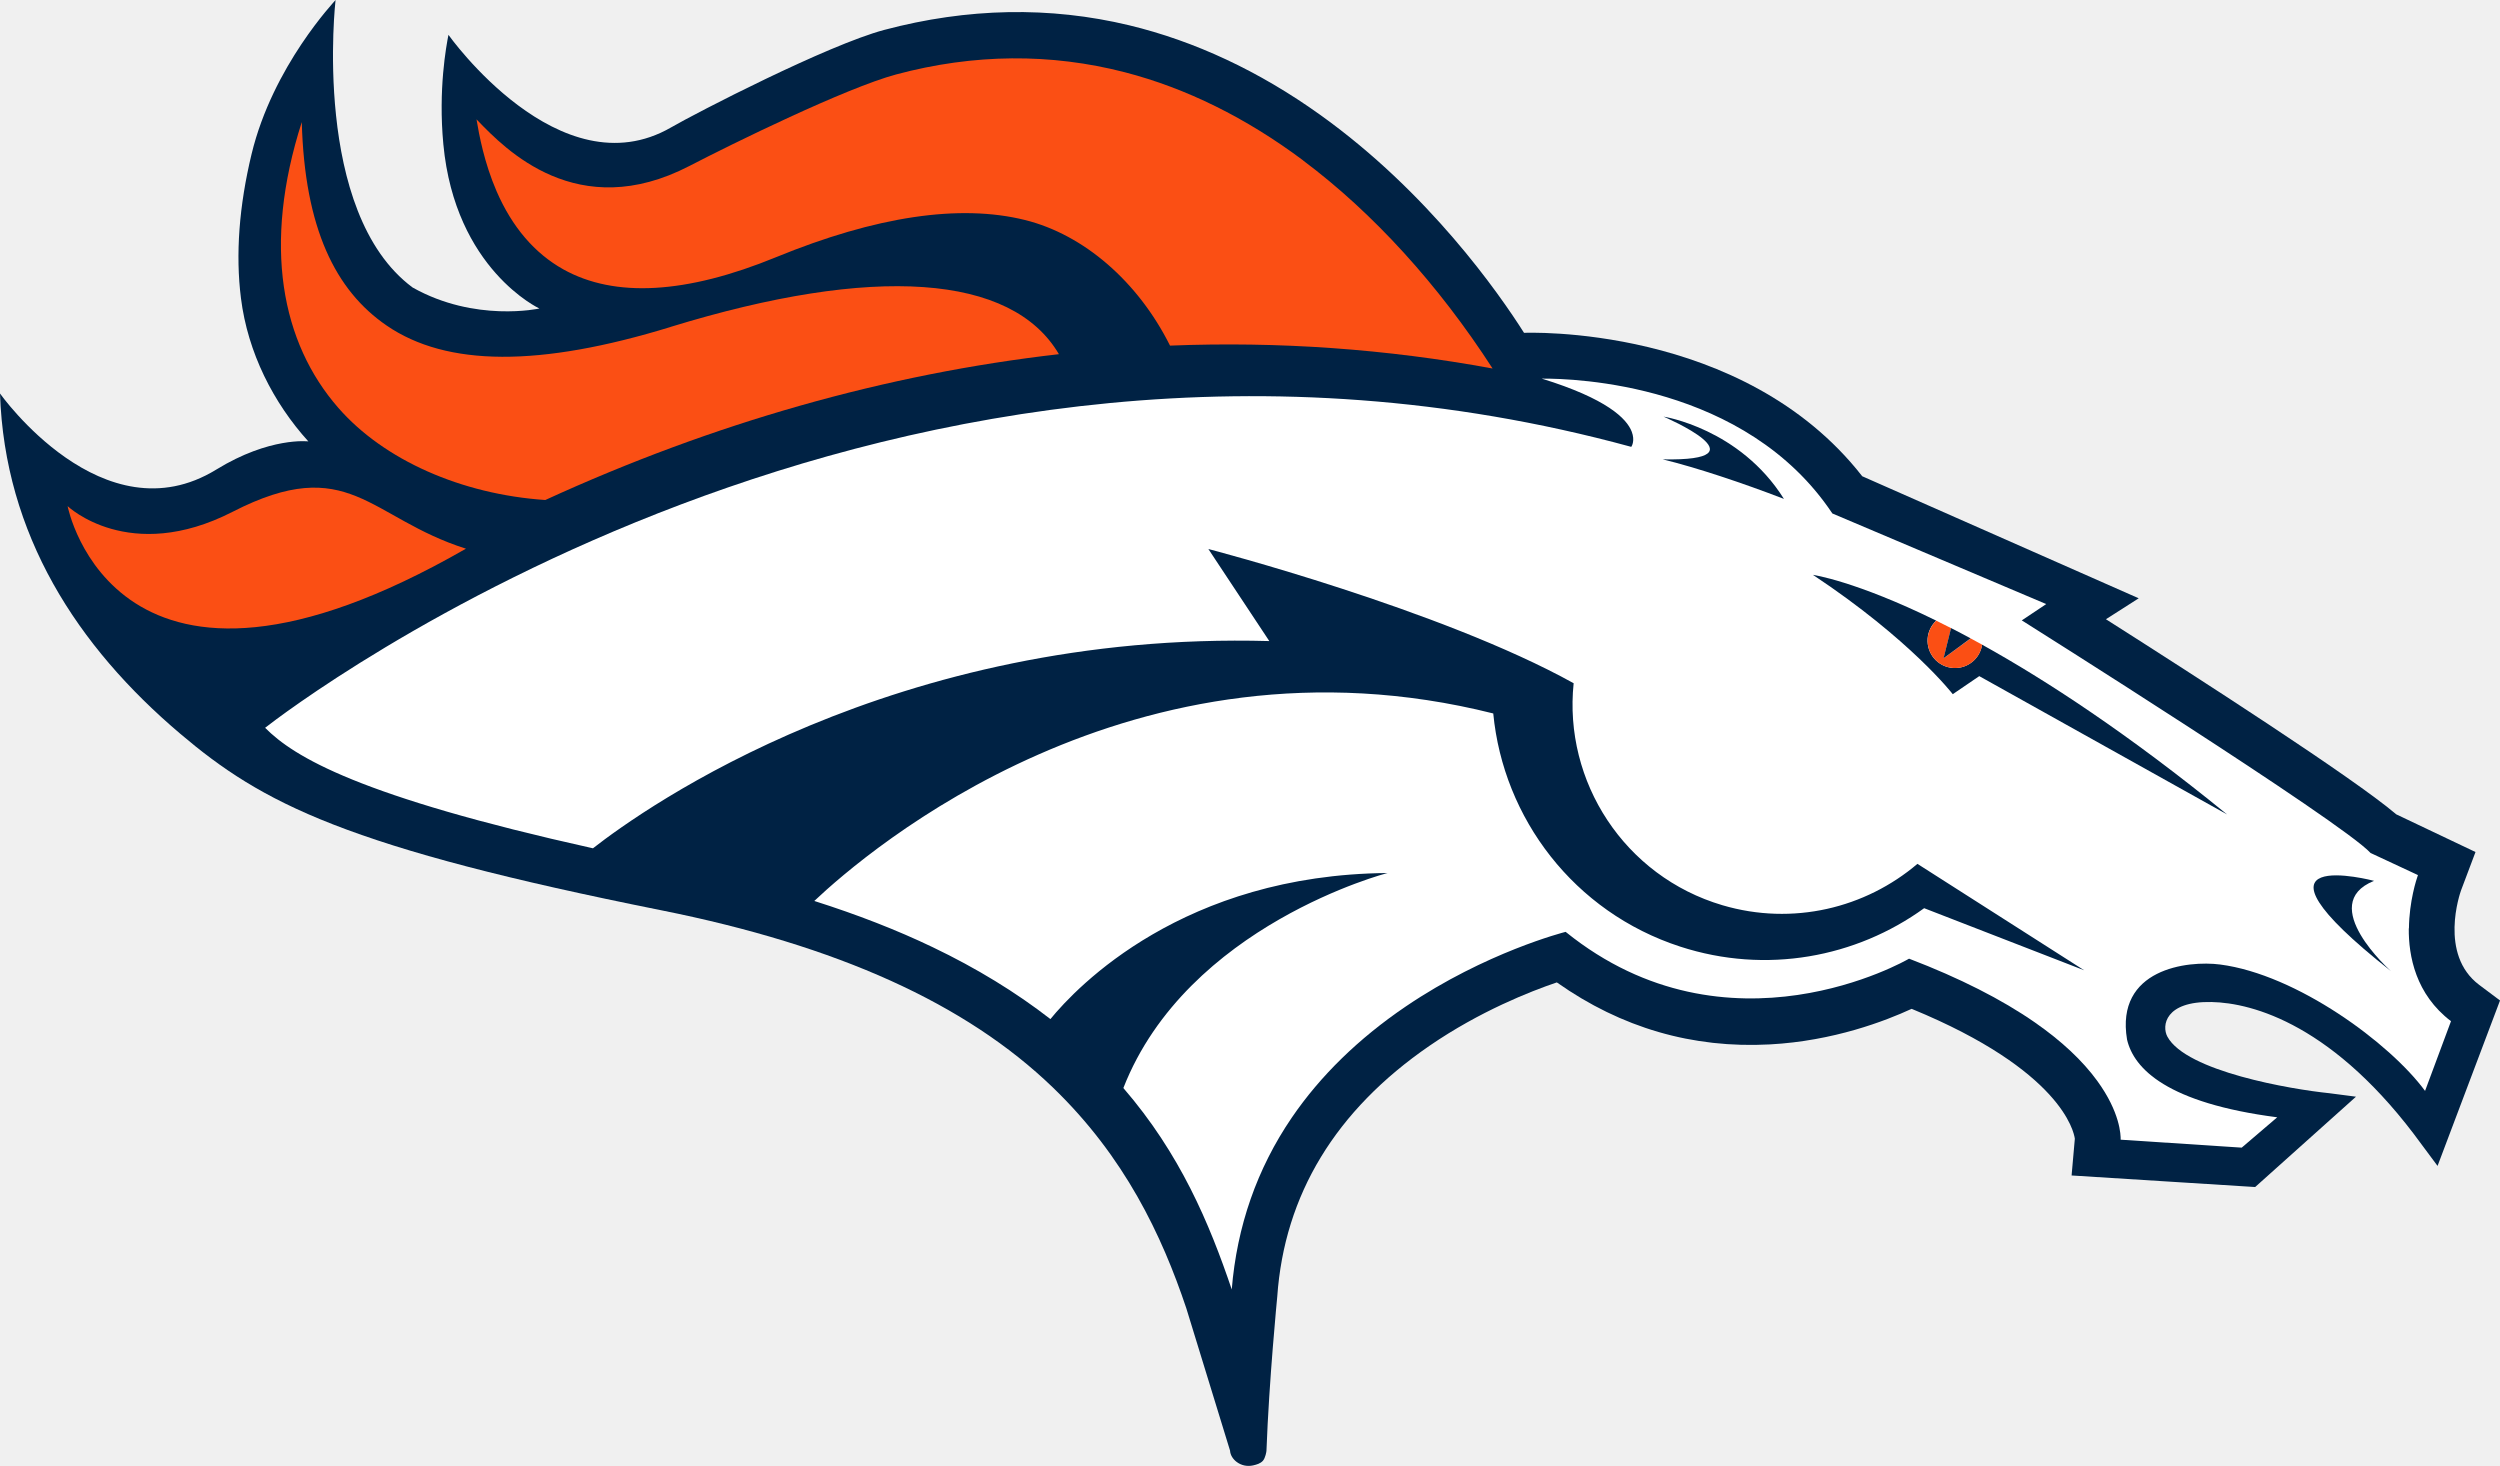
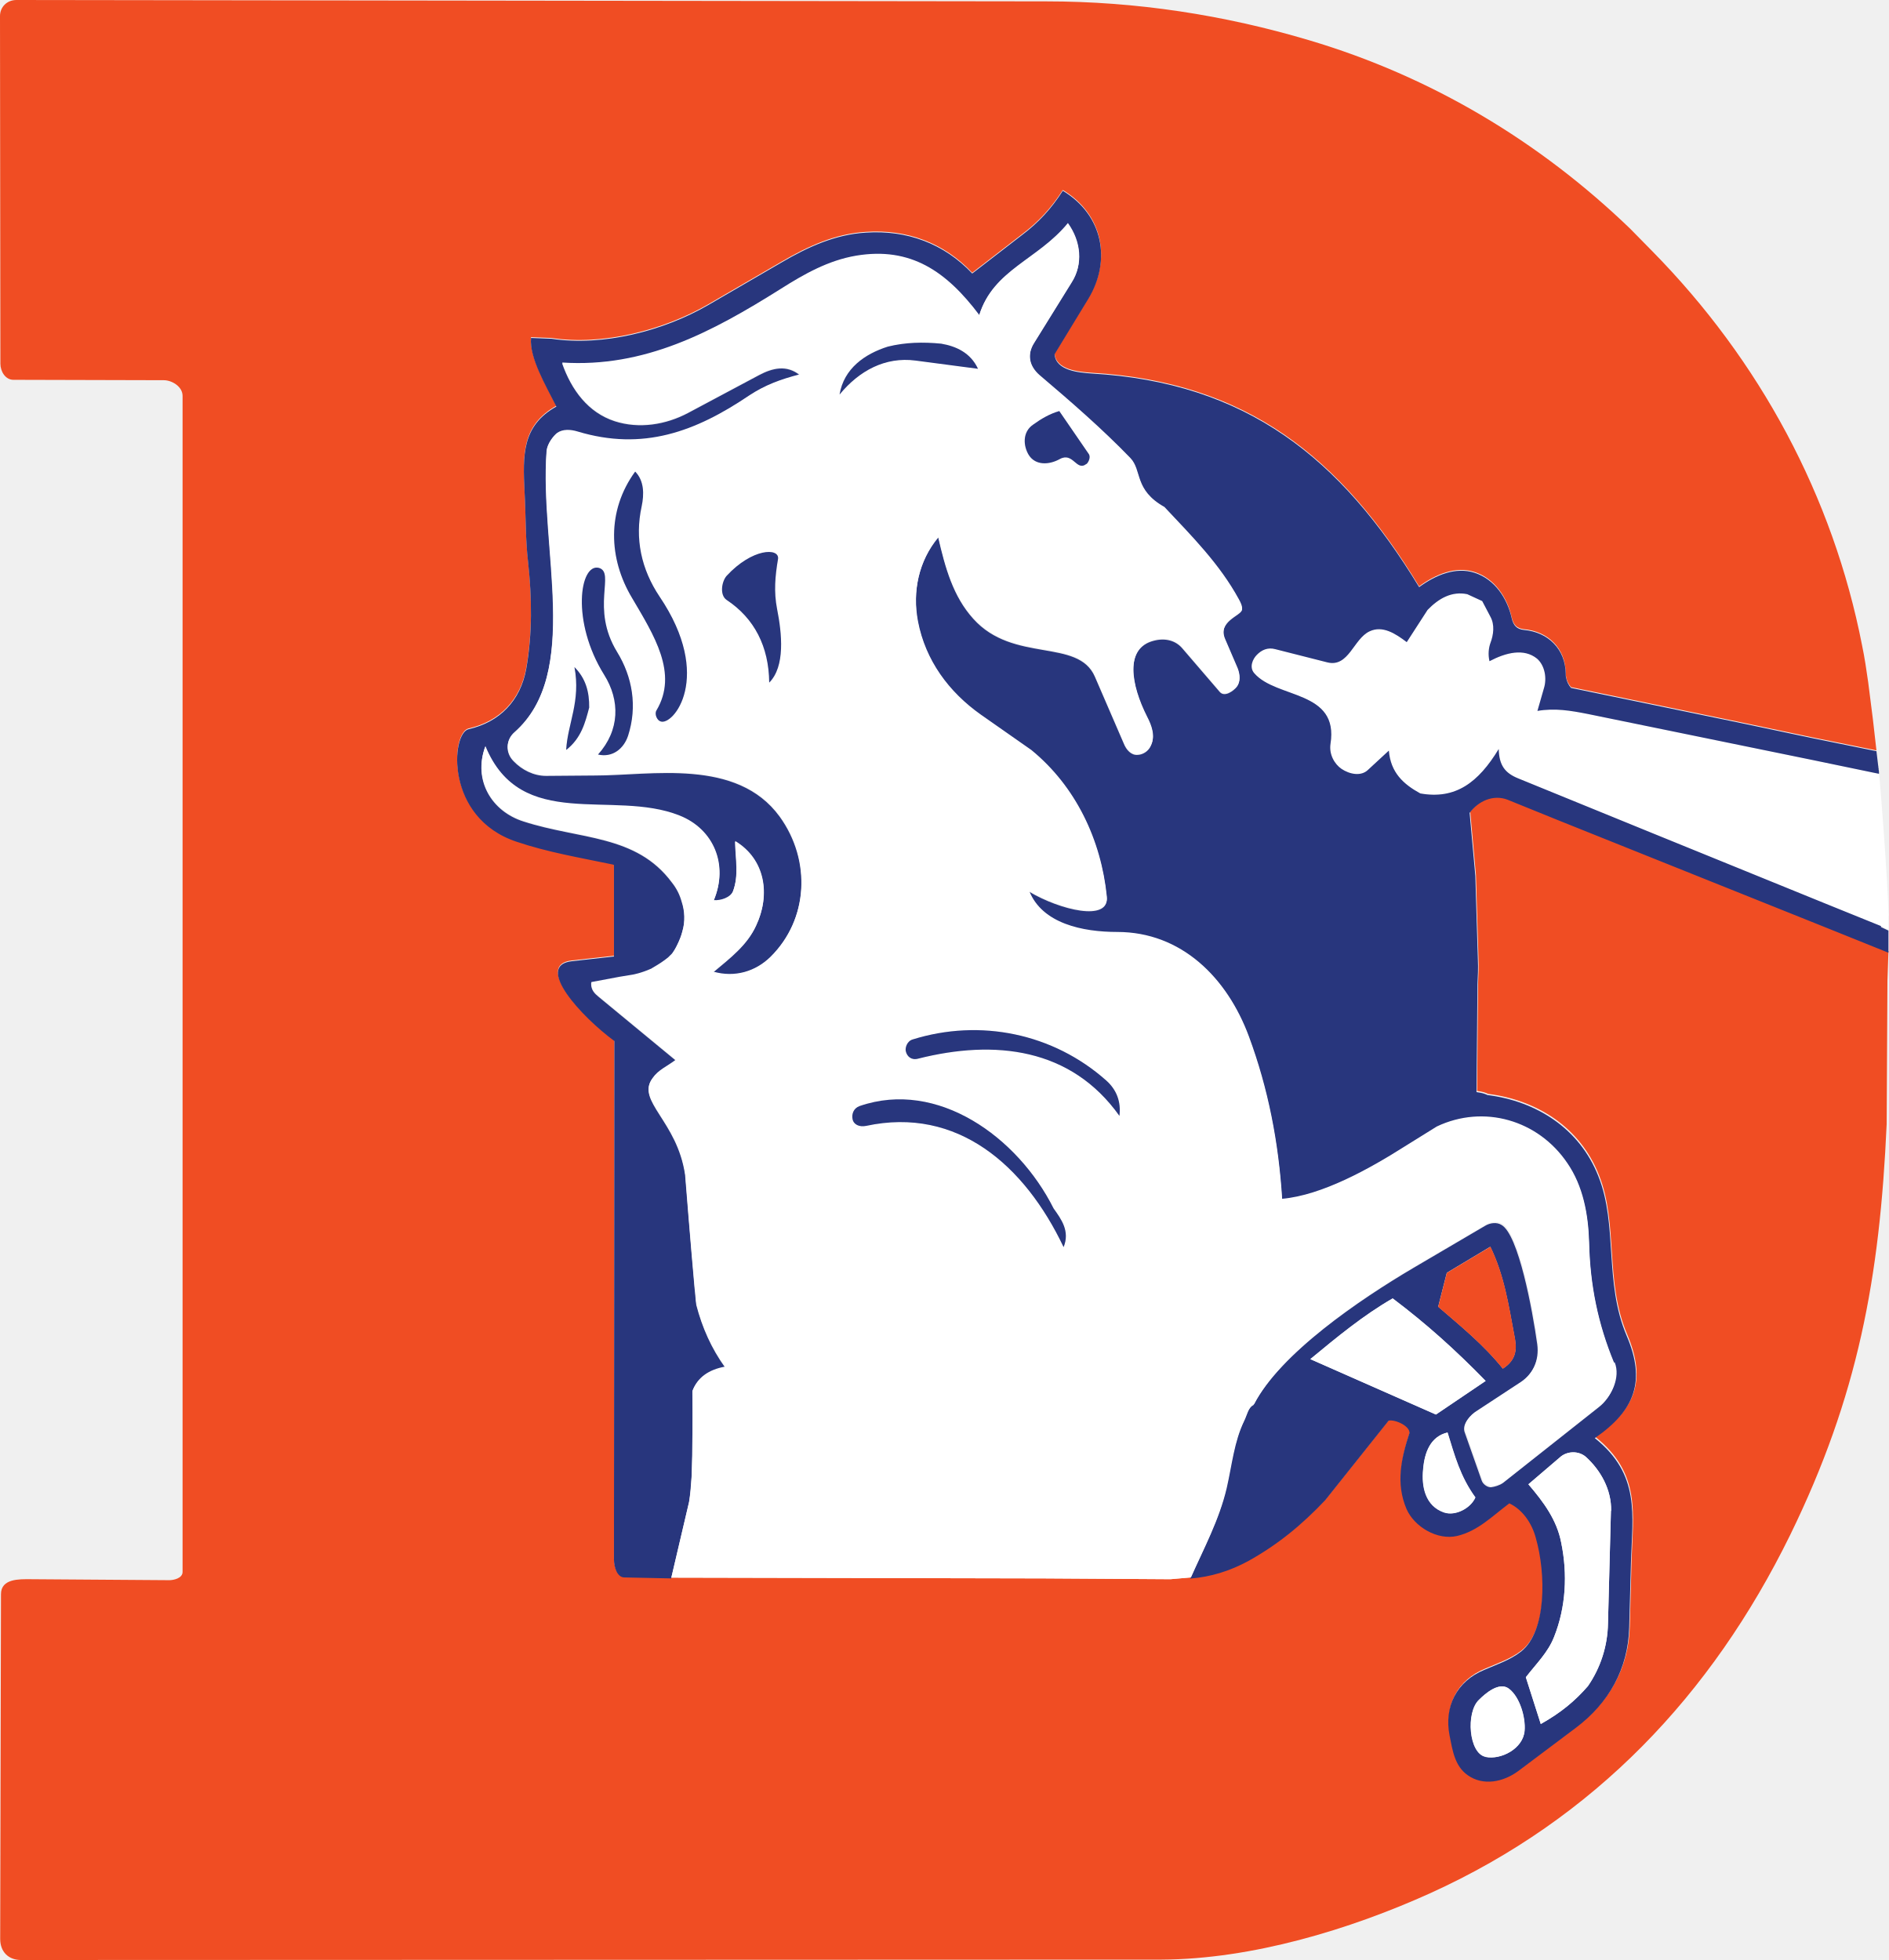
- <svg xmlns="http://www.w3.org/2000/svg" id="Layer_1" data-name="Layer 1" viewBox="0 0 449.99 263.86">
-   <path d="M227.96,261.1c0,.17-.19,1.32-.64,1.83-.46.51-1.13.69-1.78.84-1.06.23-2.11,0-2.95-.63-.69-.52-1.13-1.26-1.18-1.97h0v-.04h0l-7.88-25.65c-4.41-13.15-11.08-27.27-24.03-39.75-15.64-15.08-38.68-25.51-70.46-31.88-27.7-5.55-45.93-10.32-59.12-15.47-12.66-4.94-20.12-10.07-27.43-16.27C13.84,116.32.84,96.18,0,70.83c0,0,18.55,26.21,38.93,13.69,9.63-5.92,16.57-5.07,16.57-5.07-6.27-6.92-10.9-15.95-12.13-25.78-.99-7.86-.34-16.58,1.91-25.93C49.12,11.84,60.29.19,60.4,0c0,0-4.39,38.2,13.87,51.75,11.26,6.34,22.82,3.78,22.82,3.78,0,0-15.17-7.03-17.29-29.57-.93-9.91.53-17.7.92-19.69,0,0,20.02,28.26,40.08,16.66,4.49-2.6,28.16-14.83,38.37-17.55,14.98-3.98,29.81-4.26,44.07-.83,11.84,2.85,23.4,8.26,34.36,16.1,19.54,13.97,32.19,32.11,36.72,39.26,0,0,39.33-1.73,60.84,25.77l.03.04,49.77,21.97-5.65,3.61-.25.16.25.16c16.11,10.24,44.29,28.38,51.96,34.92l.02.02.03.02,14.26,6.78-2.6,6.9h0c-.17.47-4.04,11.53,3.26,17.01l3.67,2.75s.04.03.08.06l-.03.09-11.21,29.69-2.84-3.82c-15.64-21.55-30.41-25.53-37.84-25.68-8.4-.18-8.99,4.3-7.95,6.23,3.38,6.25,22.22,9.48,29.2,10.19,0,0,4.62.6,4.75.62l-18.15,16.26-32.89-2.07h-.14v-.14l.57-6.46v-.04c-.17-1.23-2.39-12.25-29.29-23.33l-.08-.03-.08.03c-4.58,2.11-13.96,5.76-25.46,6.37-13.87.75-26.73-2.99-38.25-11.11l-.08-.05-.09.03c-4.62,1.57-13.73,5.13-22.83,11.38-16.9,11.62-26.12,26.81-27.4,45.16,0,0-1.48,15.12-1.94,27.68" fill="#024" />
-   <path d="M120.71,58.85c-23.58,7.24-40.3,7.16-51.11-.25-9.22-6.31-14.77-17.52-15.28-36.63-7.1,22.14-3.7,39.7,6.6,51.47,8.17,9.34,22.08,15.53,37.23,16.56,30.24-13.86,61.34-22.69,92.45-26.25-8.46-14.4-33.26-16.16-69.89-4.91h0Z" fill="#fb4f14" />
-   <path d="M234.57,28.88c-10.26-7.67-21.06-13.01-32.09-15.87-13.33-3.45-27.2-3.36-41.18.39-9.06,2.44-29.53,12.49-37.2,16.47-20.16,10.45-33.2-3.07-38.11-8.16l-.22-.23c.46,2.78,1.39,7.81,3.62,12.96,2.79,6.42,6.83,11.15,12,14.04,9.26,5.17,22.13,4.44,38.28-2.18,17.98-7.37,33.06-9.62,44.82-6.7,10.6,2.63,20.35,11.08,26.11,22.61,19.48-.78,39.01.6,58.06,4.12-9.76-15.11-21.54-28.05-34.1-37.44h0Z" fill="#fb4f14" />
-   <path d="M433.6,167.1c.05-4.87,1.35-8.83,1.62-9.59l-8.49-3.96h-.03l-.02-.03c-5.24-5.67-61.98-41.35-62.55-41.72l-.22-.13.21-.14,4.19-2.8-38.45-16.29-.04-.02-.03-.04c-15.61-23.34-46.37-24.27-52.28-24.23,11.72,3.62,15.3,7.19,16.2,9.56.6,1.59,0,2.58-.03,2.62l-.06.1-.12-.03C160.81,44.23,52.27,127.44,47.72,131c5.21,5.26,16.92,12.34,59.01,21.69,9.39-7.34,54.17-39.17,121.74-37.3l-10.97-16.57s41.86,10.88,65.75,24.16c-1.84,17.69,9.12,34.74,26.79,39.96,12.67,3.74,25.73.51,35.09-7.45l30.02,19.16-28.81-11.18c-12.25,8.86-28.42,11.95-43.9,6.92-19.15-6.22-31.85-23.12-33.66-41.97-64.84-16.29-112.66,24.72-122.21,33.75,7.72,2.45,14.85,5.22,21.31,8.32,7.88,3.77,14.97,8.11,21.19,12.94,4.8-5.86,23.95-25.98,60.67-26.29,0,0-36.05,9.33-47.54,38.7,10.21,11.82,15.47,24.32,19.51,36.26.92-11.34,4.54-21.75,10.82-30.95,5.13-7.51,12.03-14.24,20.49-19.98,14.41-9.78,28.57-13.38,28.71-13.42l.08-.02.06.05c29.21,23.55,61.37,5.01,61.69,4.81l.07-.03.08.03c8.99,3.44,16.59,7.29,22.57,11.45,4.79,3.33,8.57,6.87,11.22,10.52,4.12,5.66,4.23,9.74,4.21,10.58l21.79,1.43,6.39-5.46c-19.8-2.57-25.8-8.72-27.03-13.99-2.13-12.72,10.85-14.28,16.77-13.51,13.79,1.8,30.56,14.16,36.87,22.75l4.67-12.55c-6.36-4.83-7.65-11.75-7.6-16.7h.03Z" fill="#fff" />
-   <path d="M12.17,91.11s8.51,43.95,71.7,7.65c-17.49-5.53-21.06-17.37-42-6.64-18.62,9.54-29.69-1.01-29.69-1.01h0Z" fill="#fb4f14" />
-   <path d="M356.77,116.04c-.38,2.54-2.66,4.39-5.26,4.19-2.72-.2-4.75-2.58-4.55-5.3.1-1.28.68-2.4,1.55-3.22-14.56-7.15-22.19-8.24-22.19-8.24,17.64,11.71,25.17,21.48,25.17,21.48l4.77-3.25,44.61,24.9c-17.75-14.48-32.51-24.13-44.1-30.56h0Z" fill="#024" />
-   <path d="M346.97,114.93c-.21,2.72,1.83,5.1,4.55,5.3,2.6.2,4.89-1.65,5.26-4.19-.7-.39-1.39-.77-2.07-1.13l-4.87,3.58,1.35-5.43c-.91-.47-1.8-.92-2.67-1.34-.86.82-1.45,1.94-1.55,3.22h0Z" fill="#fb4f14" />
-   <path d="M349.83,118.48l4.87-3.58c-1.21-.66-2.38-1.27-3.52-1.85l-1.35,5.43h0Z" fill="#024" />
-   <path d="M427.32,158.55c-10.51,4.2,3.03,16.24,3.03,16.24-29.43-23.23-3.03-16.24-3.03-16.24h0Z" fill="#024" />
-   <path d="M299.28,82.68c19.03.39.15-7.69.15-7.69,0,0,13.7,2.1,21.67,14.81-7.52-2.9-15.74-5.63-21.81-7.12h-.01Z" fill="#024" />
+ <svg xmlns="http://www.w3.org/2000/svg" id="Layer_1" data-name="Layer 1" viewBox="0 0 96.09 99.75">
+   <path d="M96.09,46.58v.73l-.38-.18-2.84-1.15-8.77-3.57-6.86-2.8c-.66-.27-.96-.66-.98-1.49-1.04,1.71-2.2,2.58-3.99,2.26-.86-.47-1.51-1.06-1.6-2.18l-1.06.98c-.36.35-.95.22-1.35-.05-.35-.24-.64-.73-.56-1.27.44-2.75-2.75-2.29-3.88-3.6-.27-.31-.07-.73.13-.93.24-.25.56-.4.95-.29l2.64.67c1.09.27,1.33-1.2,2.15-1.58.66-.31,1.31.11,1.89.55l1.06-1.64c.58-.6,1.24-.96,2.02-.8l.76.35.42.8c.22.4.16.91,0,1.33-.09.25-.13.58-.05.93.84-.44,1.75-.67,2.42-.13.4.35.51,1,.35,1.51l-.33,1.15c.89-.15,1.67-.02,2.58.16l11.47,2.35,3.08.64.25.05c.09.71.44,5.44.49,7.23Z" fill="#fff" />
+   <path d="M96.09,48.44l-.05,1.47-.04,7.3c-.35,7.83-1.46,13.85-4.91,20.91-4,8.15-9.96,14.43-18.29,18.22-4.13,1.87-9.12,3.37-13.69,3.39l-57.99.02c-.69.02-1.11-.42-1.11-1.07l.04-17.55c0-.8.95-.76,1.47-.76l7.1.05c.2,0,.67-.09.67-.42V20.15c0-.49-.56-.8-.95-.8l-7.66-.02c-.4,0-.66-.42-.66-.82l-.02-17.69c0-.46.35-.82.84-.82l52.4.07c4.57,0,9.05.69,13.38,1.98,6.19,1.84,11.7,5.13,16.33,9.59l1.13,1.15c5.46,5.55,9.19,12.47,10.67,20.06.13.62.22,1.24.31,1.87l.24,1.89.18,1.58-3.29-.67-3.55-.75-8.7-1.8c-.13-.15-.22-.33-.25-.53-.02-.05-.02-.13-.02-.2-.02-1.24-.89-2.11-2.13-2.22-.36-.04-.53-.22-.62-.6-.22-1-.86-1.98-1.89-2.31-.96-.31-1.97.11-2.82.73-3.99-6.57-8.77-10.41-16.66-10.87-.69-.05-1.82-.15-1.89-.98l1.73-2.84c1.16-1.93.75-4.24-1.31-5.48-.58.91-1.24,1.62-2.06,2.24l-2.55,1.97c-1.44-1.53-3.33-2.22-5.41-2.08-1.55.09-2.95.73-4.28,1.51l-3.75,2.18c-2.26,1.31-5.35,2.11-7.97,1.71l-1.04-.04c-.09,1,.73,2.38,1.29,3.49-1.75.98-1.71,2.46-1.62,4.33.07,1.22.04,2.37.18,3.59.2,1.82.22,3.64-.09,5.41-.29,1.64-1.35,2.73-2.93,3.09-.89.18-1.24,4.51,2.44,5.73,1.57.53,3.17.8,4.9,1.16.04.02.05.05.05.07v4.61l-2.15.24c-1.91.22.51,2.84,2.17,4.06l-.02,26.39c0,.38.16.91.53.91l2.38.05,18.97.04,6.43.04,1.04-.09c1.06-.09,2-.38,2.95-.89,1.51-.84,2.73-1.84,3.93-3.11l3.22-4.04c.33-.07,1.07.27,1.06.62-.42,1.29-.71,2.57-.15,3.88.4.91,1.57,1.6,2.57,1.37,1.06-.25,1.78-1,2.66-1.66.66.31,1.15,1,1.35,1.77.51,1.78.56,4.73-.75,5.77-.56.44-1.24.66-1.86.93-1.42.58-2.07,1.87-1.78,3.35.15.73.25,1.55.93,2.02.78.55,1.8.35,2.57-.22l2.93-2.2c1.69-1.27,2.66-3.02,2.71-5.11l.09-3.35c.07-2.37.49-4.42-1.84-6.28,2.06-1.42,2.6-2.91,1.62-5.21-1.16-2.73-.44-5.62-1.44-8.12-.96-2.44-3.17-3.82-5.64-4.13-.15-.07-.27-.11-.56-.15l.05-5.48c.02-.47.04-.8.02-1.27l-.13-4.26-.29-3.2c.44-.6,1.2-.95,1.93-.67l2.64,1.07,13.62,5.46,3.08,1.24.04.02Z" fill="#f04d23" />
+   <path d="M95.71,47.13l-2.84-1.15-8.77-3.57-6.86-2.8c-.66-.27-.96-.66-.98-1.49-1.04,1.71-2.2,2.58-3.99,2.26-.86-.47-1.51-1.06-1.6-2.18l-1.06.98c-.36.35-.95.22-1.35-.05-.35-.24-.64-.73-.56-1.27.44-2.75-2.75-2.29-3.88-3.6-.27-.31-.07-.73.13-.93.24-.25.56-.4.95-.29l2.64.67c1.09.27,1.33-1.2,2.15-1.58.66-.31,1.31.11,1.89.55l1.06-1.64c.58-.6,1.24-.96,2.02-.8l.76.35.42.8c.22.4.16.91,0,1.33-.09.25-.13.58-.05.93.84-.44,1.75-.67,2.42-.13.4.35.51,1,.35,1.51l-.33,1.15c.89-.15,1.67-.02,2.58.16l11.47,2.35,3.08.64.25.05c0-.07,0-.15-.02-.22,0-.05,0-.09-.02-.13.02-.02,0-.04,0-.05l-.09-.75-3.29-.67-3.55-.75-8.7-1.8c-.13-.15-.22-.33-.25-.53-.02-.05-.02-.13-.02-.2-.02-1.24-.89-2.11-2.13-2.22-.36-.04-.53-.22-.62-.6-.22-1-.86-1.98-1.89-2.31-.96-.31-1.97.11-2.82.73-3.99-6.57-8.77-10.41-16.66-10.87-.69-.05-1.82-.15-1.89-.98l1.73-2.84c1.16-1.93.75-4.24-1.31-5.48-.58.91-1.24,1.62-2.06,2.24l-2.55,1.97c-1.44-1.53-3.33-2.22-5.41-2.08-1.55.09-2.95.73-4.28,1.51l-3.75,2.18c-2.26,1.31-5.35,2.11-7.97,1.71l-1.04-.04c-.09,1,.73,2.38,1.29,3.49-1.75.98-1.71,2.46-1.62,4.33.07,1.22.04,2.37.18,3.59.2,1.82.22,3.64-.09,5.41-.29,1.64-1.35,2.73-2.93,3.09-.89.18-1.24,4.51,2.44,5.73,1.57.53,3.17.8,4.9,1.16.02.02.04.02.05.02v4.66l-2.15.24c-1.91.22.51,2.84,2.17,4.06l-.02,26.39c0,.38.16.91.53.91l2.38.05.91-3.88c.07-.47.09-.76.13-1.31.05-1.46.05-2.89.04-4.33.25-.67.82-1.07,1.66-1.22-.69-.96-1.16-2.02-1.46-3.17-.04-.27-.05-.56-.09-.87-.2-2.24-.46-5.5-.46-5.5,0,0-.02-.2-.02-.25-.4-2.75-2.51-3.77-1.66-4.9.29-.42.73-.58,1.18-.93l-3.9-3.22c-.22-.18-.42-.36-.4-.73l1.44-.27.67-.11s.42-.07.95-.31c.04-.02.09-.05.18-.11.09-.05.18-.11.29-.18.2-.15.4-.29.46-.36.07-.07.09-.09.15-.16.15-.2.25-.44.25-.44.11-.22.2-.46.25-.67.15-.49.13-1.02-.04-1.53-.09-.33-.25-.66-.49-.96-1.82-2.46-4.68-2.18-7.55-3.11-1.62-.51-2.58-2.09-1.95-3.8,1.8,4.4,6.46,2.18,9.87,3.53,1.75.69,2.51,2.51,1.75,4.31.35.04.86-.13.98-.46.31-.82.13-1.64.11-2.55,1.55.93,1.8,2.73,1.07,4.28-.46,1-1.31,1.64-2.18,2.37,1.09.31,2.15-.02,2.91-.76,1.93-1.91,2.09-4.93.47-7.17-2.18-2.99-6.53-2.09-9.37-2.09l-2.51.02c-.64,0-1.24-.31-1.66-.75-.42-.42-.4-1.06.04-1.44,3.42-3.02,1.27-9.41,1.64-14.34.04-.36.33-.73.53-.89.29-.2.67-.18,1.04-.07,3.31,1,5.99.02,8.74-1.84.78-.53,1.58-.82,2.57-1.07-.66-.53-1.38-.36-2.06,0l-3.62,1.93c-1.13.6-2.49.82-3.73.42-1.35-.44-2.2-1.58-2.68-2.95,4.19.27,7.59-1.53,11.12-3.75,1.2-.76,2.42-1.46,3.84-1.69,2.77-.46,4.59.8,6.26,3.02.71-2.31,2.99-2.8,4.51-4.68.67.93.78,2.08.2,2.99l-1.91,3.08c-.38.6-.25,1.22.27,1.67,1.6,1.37,3.17,2.71,4.62,4.22.6.64.18,1.62,1.73,2.49,1.38,1.47,2.8,2.89,3.79,4.7.09.16.18.35.16.51-.04.29-1.26.58-.86,1.51l.64,1.49c.13.31.15.67-.04.91-.16.2-.62.55-.87.25l-1.89-2.2c-.35-.42-.89-.55-1.46-.4-1.51.38-1.16,2.28-.35,3.9.24.46.42.98.2,1.44-.13.31-.44.47-.69.47-.31.02-.56-.25-.69-.58l-1.47-3.4c-.86-1.98-4.15-.67-6.19-2.95-1.02-1.13-1.42-2.57-1.78-4.13-1,1.2-1.33,2.77-1.04,4.3.38,1.98,1.57,3.59,3.2,4.75l2.57,1.8c2.26,1.86,3.55,4.57,3.84,7.46.13,1.24-2.35.66-3.95-.29.66,1.67,2.73,2.09,4.48,2.09,3.26,0,5.59,2.31,6.7,5.32.98,2.66,1.51,5.39,1.69,8.26,2.02-.18,4.44-1.53,6.23-2.66l1.64-1.02c2.38-1.13,5.15-.35,6.64,1.86.8,1.16,1.07,2.6,1.11,4.04.05,2.17.46,4.13,1.27,6.12.31.76-.16,1.75-.76,2.22l-4.88,3.86c-.18.13-.44.2-.6.22-.16.02-.42-.13-.49-.35l-.86-2.44c-.15-.4.25-.84.58-1.04l2.24-1.47c.64-.42.98-1.16.87-1.97-.24-1.73-.95-5.59-1.82-6.08-.24-.15-.58-.11-.84.05l-3.66,2.15c-2.71,1.6-6.77,4.35-8.12,6.97-.31.16-.36.56-.51.86-.51,1.06-.62,2.24-.89,3.42-.38,1.62-1.16,3.06-1.82,4.55,1.06-.09,2-.38,2.95-.89,1.51-.84,2.73-1.84,3.93-3.11l3.22-4.04c.33-.07,1.07.27,1.06.62-.42,1.29-.71,2.57-.15,3.88.4.91,1.57,1.6,2.57,1.37,1.06-.25,1.78-1,2.66-1.66.66.31,1.15,1,1.35,1.77.51,1.78.56,4.73-.75,5.77-.56.44-1.24.66-1.86.93-1.42.58-2.07,1.87-1.78,3.35.15.73.25,1.55.93,2.02.78.55,1.8.35,2.57-.22l2.93-2.2c1.69-1.27,2.66-3.02,2.71-5.11l.09-3.35c.07-2.37.49-4.42-1.84-6.28,2.06-1.42,2.6-2.91,1.62-5.21-1.16-2.73-.44-5.62-1.44-8.12-.96-2.44-3.17-3.82-5.64-4.13-.15-.07-.27-.11-.56-.15l.05-5.48c.02-.47.04-.8.02-1.27l-.13-4.26-.29-3.2c.44-.6,1.2-.95,1.93-.67l2.64,1.07,13.62,5.46,3.08,1.24.04.02v-1.13l-.38-.18ZM73.61,64.78l2.22-1.33c.71,1.46.93,2.97,1.22,4.51.13.64.15,1.22-.58,1.69-.98-1.22-2.13-2.15-3.29-3.15l.44-1.73ZM66.68,69.17c1.37-1.13,2.68-2.22,4.19-3.09,1.71,1.29,3.17,2.6,4.73,4.2l-2.53,1.71-6.39-2.82ZM73.48,76.98c-.96-.33-1.16-1.31-1.07-2.2.07-.87.38-1.67,1.24-1.87.36,1.16.64,2.24,1.42,3.31-.24.55-1.02.95-1.58.76ZM75.59,89.41c-.86-.16-1.02-2.28-.33-2.91.31-.31,1.02-.93,1.51-.56.56.42.86,1.47.8,2.15-.07.91-1.2,1.49-1.98,1.33ZM81.97,76.89l-.15,5.73c-.02,1.16-.38,2.26-1.02,3.19-.66.76-1.37,1.35-2.4,1.93l-.76-2.38c.53-.69,1.13-1.26,1.44-2.06.6-1.51.69-3.19.36-4.79-.22-1.15-.89-2.06-1.67-2.97l1.66-1.42c.35-.27.89-.29,1.26.02.76.69,1.31,1.67,1.29,2.75Z" fill="#28367d" />
+   <path d="M82.13,69.35c-.82-1.98-1.22-3.95-1.27-6.12-.04-1.44-.31-2.88-1.11-4.04-1.49-2.2-4.26-2.99-6.64-1.86l-1.64,1.02c-1.78,1.13-4.2,2.48-6.23,2.66-.18-2.88-.71-5.61-1.69-8.26-1.11-3-3.44-5.32-6.7-5.32-1.75,0-3.82-.42-4.48-2.09,1.6.95,4.08,1.53,3.95.29-.29-2.89-1.58-5.61-3.84-7.46l-2.57-1.8c-1.64-1.16-2.82-2.77-3.2-4.75-.29-1.53.04-3.09,1.04-4.3.36,1.57.76,3,1.78,4.13,2.04,2.28,5.33.96,6.19,2.95l1.47,3.4c.13.33.38.6.69.58.25,0,.56-.16.69-.47.22-.46.04-.98-.2-1.44-.82-1.62-1.16-3.51.35-3.9.56-.15,1.11-.02,1.46.4l1.89,2.2c.25.29.71-.05.87-.25.18-.24.16-.6.04-.91l-.64-1.49c-.4-.93.82-1.22.86-1.51.02-.16-.07-.35-.16-.51-.98-1.8-2.4-3.22-3.79-4.7-1.55-.87-1.13-1.86-1.73-2.49-1.46-1.51-3.02-2.86-4.62-4.22-.53-.46-.66-1.07-.27-1.67l1.91-3.08c.58-.91.47-2.06-.2-2.99-1.53,1.87-3.8,2.37-4.51,4.68-1.67-2.22-3.49-3.48-6.26-3.02-1.42.24-2.64.93-3.84,1.69-3.53,2.22-6.94,4.02-11.12,3.75.47,1.37,1.33,2.51,2.68,2.95,1.24.4,2.6.18,3.73-.42l3.62-1.93c.67-.36,1.4-.53,2.06,0-.98.25-1.78.55-2.57,1.07-2.75,1.86-5.42,2.84-8.74,1.84-.36-.11-.75-.13-1.04.07-.2.16-.49.53-.53.89-.36,4.93,1.78,11.32-1.64,14.34-.44.38-.46,1.02-.04,1.44.42.44,1.02.75,1.66.75l2.51-.02c2.84,0,7.19-.89,9.37,2.09,1.62,2.24,1.46,5.26-.47,7.17-.76.75-1.82,1.07-2.91.76.87-.73,1.73-1.37,2.18-2.37.73-1.55.47-3.35-1.07-4.28.02.91.2,1.73-.11,2.55-.13.33-.64.49-.98.46.76-1.8,0-3.62-1.75-4.31-3.4-1.35-8.06.87-9.87-3.53-.64,1.71.33,3.29,1.95,3.8,2.88.93,5.73.66,7.55,3.11.24.31.4.64.49.96.16.51.18,1.04.04,1.53-.05.22-.15.46-.25.67,0,0-.11.24-.25.44-.05.07-.07.09-.15.16-.05.07-.25.22-.46.36-.11.07-.2.13-.29.18-.09.05-.15.09-.18.11-.53.24-.95.31-.95.31l-.67.11-1.44.27c-.02.36.18.55.4.73l3.9,3.22c-.46.35-.89.51-1.18.93-.86,1.13,1.26,2.15,1.66,4.9,0,.05.02.25.02.25,0,0,.25,3.26.46,5.5.04.31.05.6.09.87.29,1.15.76,2.2,1.46,3.17-.84.15-1.4.55-1.66,1.22.02,1.44.02,2.88-.04,4.33-.04.55-.05.84-.13,1.31l-.91,3.88,18.97.04,6.43.04,1.04-.09c.66-1.49,1.44-2.93,1.82-4.55.27-1.18.38-2.37.89-3.42.15-.29.2-.69.51-.86,1.35-2.62,5.41-5.37,8.12-6.97l3.66-2.15c.25-.16.6-.2.84-.05.87.49,1.58,4.35,1.82,6.08.11.8-.24,1.55-.87,1.97l-2.24,1.47c-.33.2-.73.64-.58,1.04l.86,2.44c.07.22.33.36.49.35.16-.02.42-.09.6-.22l4.88-3.86c.6-.47,1.07-1.46.76-2.22ZM52.57,21.61c.4-.29.84-.55,1.33-.69l1.49,2.17c.13.16,0,.44-.11.53-.51.4-.67-.62-1.35-.25-.56.31-1.24.33-1.58-.2-.29-.47-.33-1.18.22-1.55ZM28.81,38.15c.07-1.31.75-2.46.42-4.2.58.58.76,1.27.75,2.06-.2.76-.4,1.55-1.16,2.15ZM31.96,37.44c-.22.67-.8,1.13-1.53.96,1.11-1.24,1.13-2.75.31-4.06-1.69-2.71-1.24-5.68-.27-5.44.86.24-.44,2.04.93,4.28.78,1.27,1.04,2.77.56,4.26ZM33.6,36.71c-.16-.05-.31-.36-.2-.55,1.13-1.89-.13-3.84-1.24-5.73-1.2-2-1.29-4.44.16-6.43.46.47.46,1.15.33,1.77-.36,1.64-.02,3.2.91,4.59,2.77,4.1.67,6.63.04,6.35ZM39.14,34.73c-.02-1.82-.75-3.26-2.17-4.2-.36-.25-.25-.93,0-1.22,1.31-1.42,2.69-1.44,2.62-.87-.15.89-.22,1.67-.05,2.55.25,1.26.42,2.93-.4,3.75ZM45.18,17.64c.89-.22,1.78-.24,2.71-.15.76.13,1.49.46,1.87,1.27l-3.19-.42c-1.53-.2-2.86.51-3.86,1.73.22-1.33,1.29-2.07,2.46-2.44ZM54.12,63.47c-1.98-4.17-5.41-7.17-10.05-6.17-.35.07-.64-.07-.69-.35-.05-.25.05-.55.36-.66,3.97-1.37,8.05,1.58,9.87,5.21.4.56.84,1.16.51,1.97ZM56.96,56.79c-2.46-3.46-6.33-3.9-10.25-2.91-.33.09-.56-.11-.62-.38-.04-.16.05-.51.35-.6,3.44-1.07,7.15-.31,9.85,2.09.53.47.76,1.09.67,1.8Z" fill="#fff" />
+   <path d="M33.6,36.71c-.16-.05-.31-.36-.2-.55,1.13-1.89-.13-3.84-1.24-5.73-1.2-2-1.29-4.44.16-6.43.46.47.46,1.15.33,1.77-.36,1.64-.02,3.2.91,4.59,2.77,4.1.67,6.63.04,6.35Z" fill="#28367d" />
+   <path d="M54.12,63.47c-1.98-4.17-5.41-7.17-10.05-6.17-.35.07-.64-.07-.69-.35-.05-.25.05-.55.36-.66,3.97-1.37,8.05,1.58,9.87,5.21.4.56.84,1.16.51,1.97Z" fill="#28367d" />
+   <path d="M56.96,56.79c-2.46-3.46-6.33-3.9-10.25-2.91-.33.09-.56-.11-.62-.38-.04-.16.05-.51.35-.6,3.44-1.07,7.15-.31,9.85,2.09.53.47.76,1.09.67,1.8Z" fill="#28367d" />
+   <path d="M39.14,34.73c-.02-1.82-.75-3.26-2.17-4.2-.36-.25-.25-.93,0-1.22,1.31-1.42,2.69-1.44,2.62-.87-.15.89-.22,1.67-.05,2.55.25,1.26.42,2.93-.4,3.75Z" fill="#28367d" />
+   <path d="M31.96,37.44c-.22.67-.8,1.13-1.53.96,1.11-1.24,1.13-2.75.31-4.06-1.69-2.71-1.24-5.68-.27-5.44.86.24-.44,2.04.93,4.28.78,1.27,1.04,2.77.56,4.26Z" fill="#28367d" />
+   <path d="M55.28,23.61c-.51.4-.67-.62-1.35-.25-.56.31-1.24.33-1.58-.2-.29-.47-.33-1.18.22-1.55.4-.29.84-.55,1.33-.69l1.49,2.17c.13.16,0,.44-.11.53Z" fill="#28367d" />
+   <path d="M49.77,18.77l-3.19-.42c-1.53-.2-2.86.51-3.86,1.73.22-1.33,1.29-2.07,2.46-2.44.89-.22,1.78-.24,2.71-.15.76.13,1.49.46,1.87,1.27Z" fill="#28367d" />
+   <path d="M28.81,38.15c.07-1.31.75-2.46.42-4.2.58.58.76,1.27.75,2.06-.2.76-.4,1.55-1.16,2.15Z" fill="#28367d" />
+   <path d="M81.97,76.89l-.15,5.73c-.02,1.16-.38,2.26-1.02,3.19-.66.76-1.37,1.35-2.4,1.93l-.76-2.38c.53-.69,1.13-1.26,1.44-2.06.6-1.51.69-3.19.36-4.79-.22-1.15-.89-2.06-1.67-2.97l1.66-1.42c.35-.27.89-.29,1.26.02.76.69,1.31,1.67,1.29,2.75Z" fill="#fff" />
+   <path d="M75.59,70.28l-2.53,1.71-6.39-2.82c1.37-1.13,2.68-2.22,4.19-3.09,1.71,1.29,3.17,2.6,4.73,4.2Z" fill="#fff" />
+   <path d="M76.47,69.66c-.98-1.22-2.13-2.15-3.29-3.15l.44-1.73,2.22-1.33c.71,1.46.93,2.97,1.22,4.51.13.64.15,1.22-.58,1.69Z" fill="#f04d23" />
+   <path d="M77.58,88.08c-.07.91-1.2,1.49-1.98,1.33-.86-.16-1.02-2.28-.33-2.91.31-.31,1.02-.93,1.51-.56.56.42.86,1.47.8,2.15Z" fill="#fff" />
+   <path d="M75.07,76.21c-.24.55-1.02.95-1.58.76-.96-.33-1.16-1.31-1.07-2.2.07-.87.38-1.67,1.24-1.87.36,1.16.64,2.24,1.42,3.31Z" fill="#fff" />
</svg>
